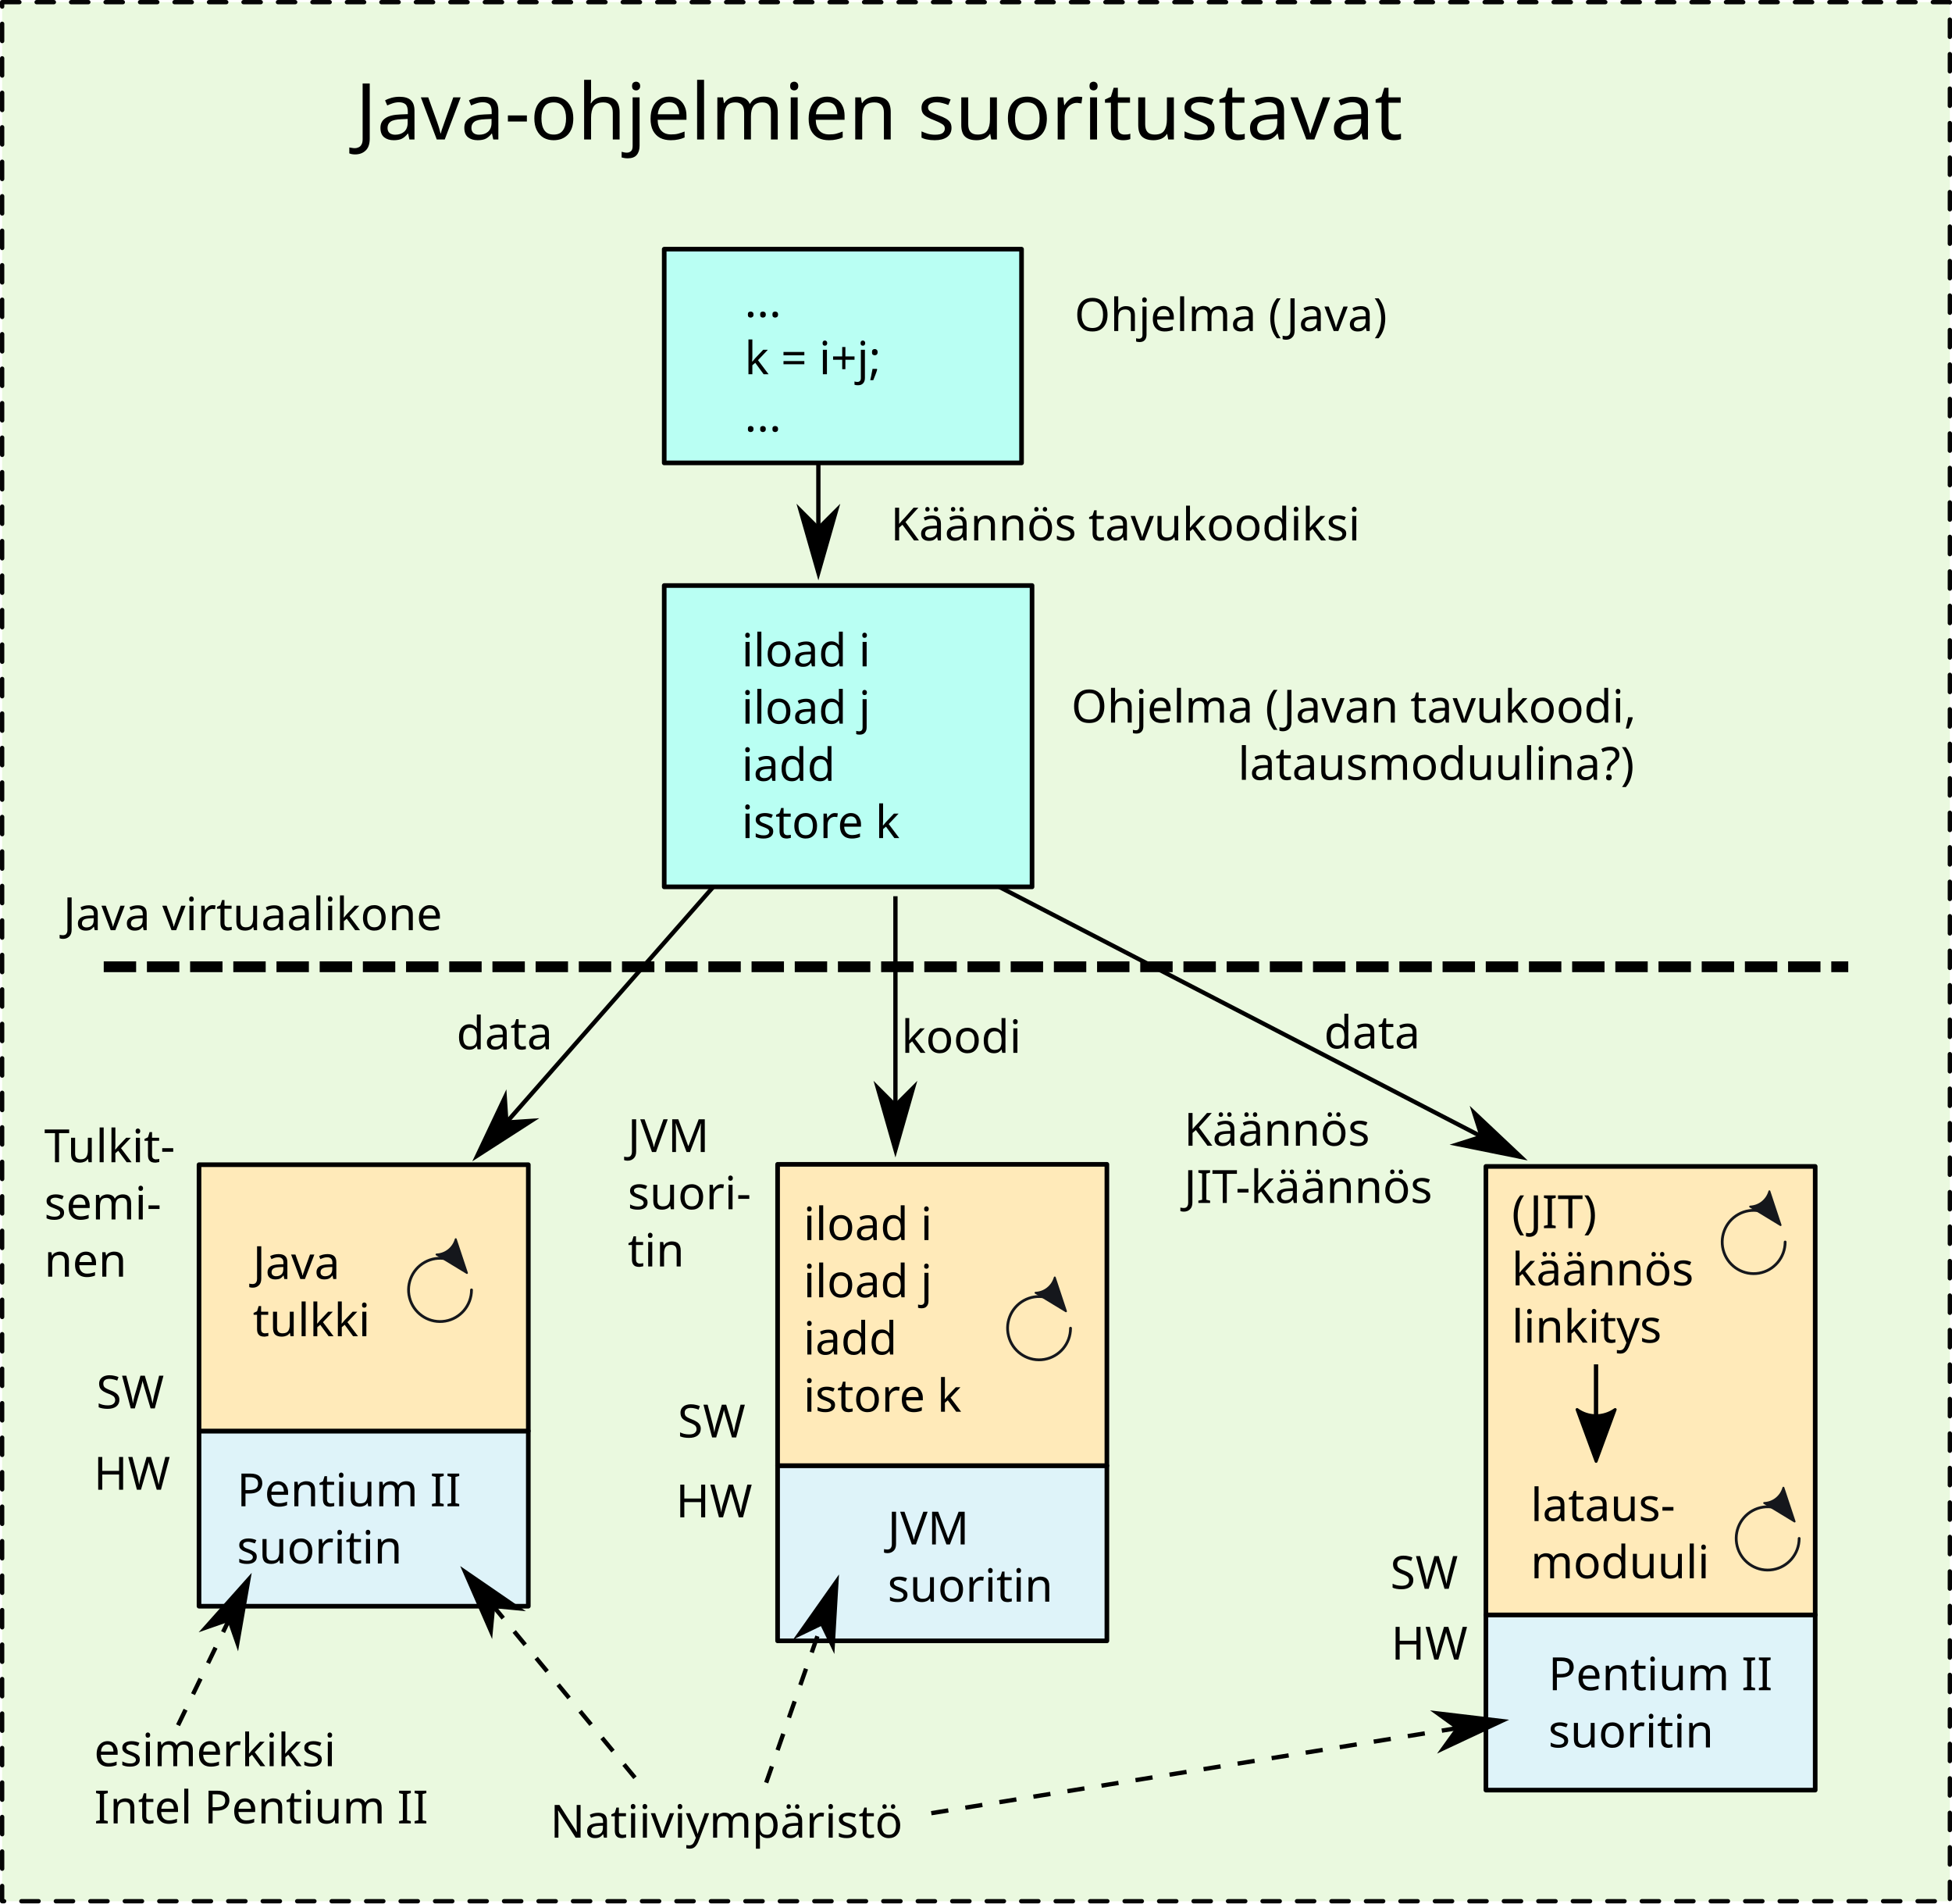
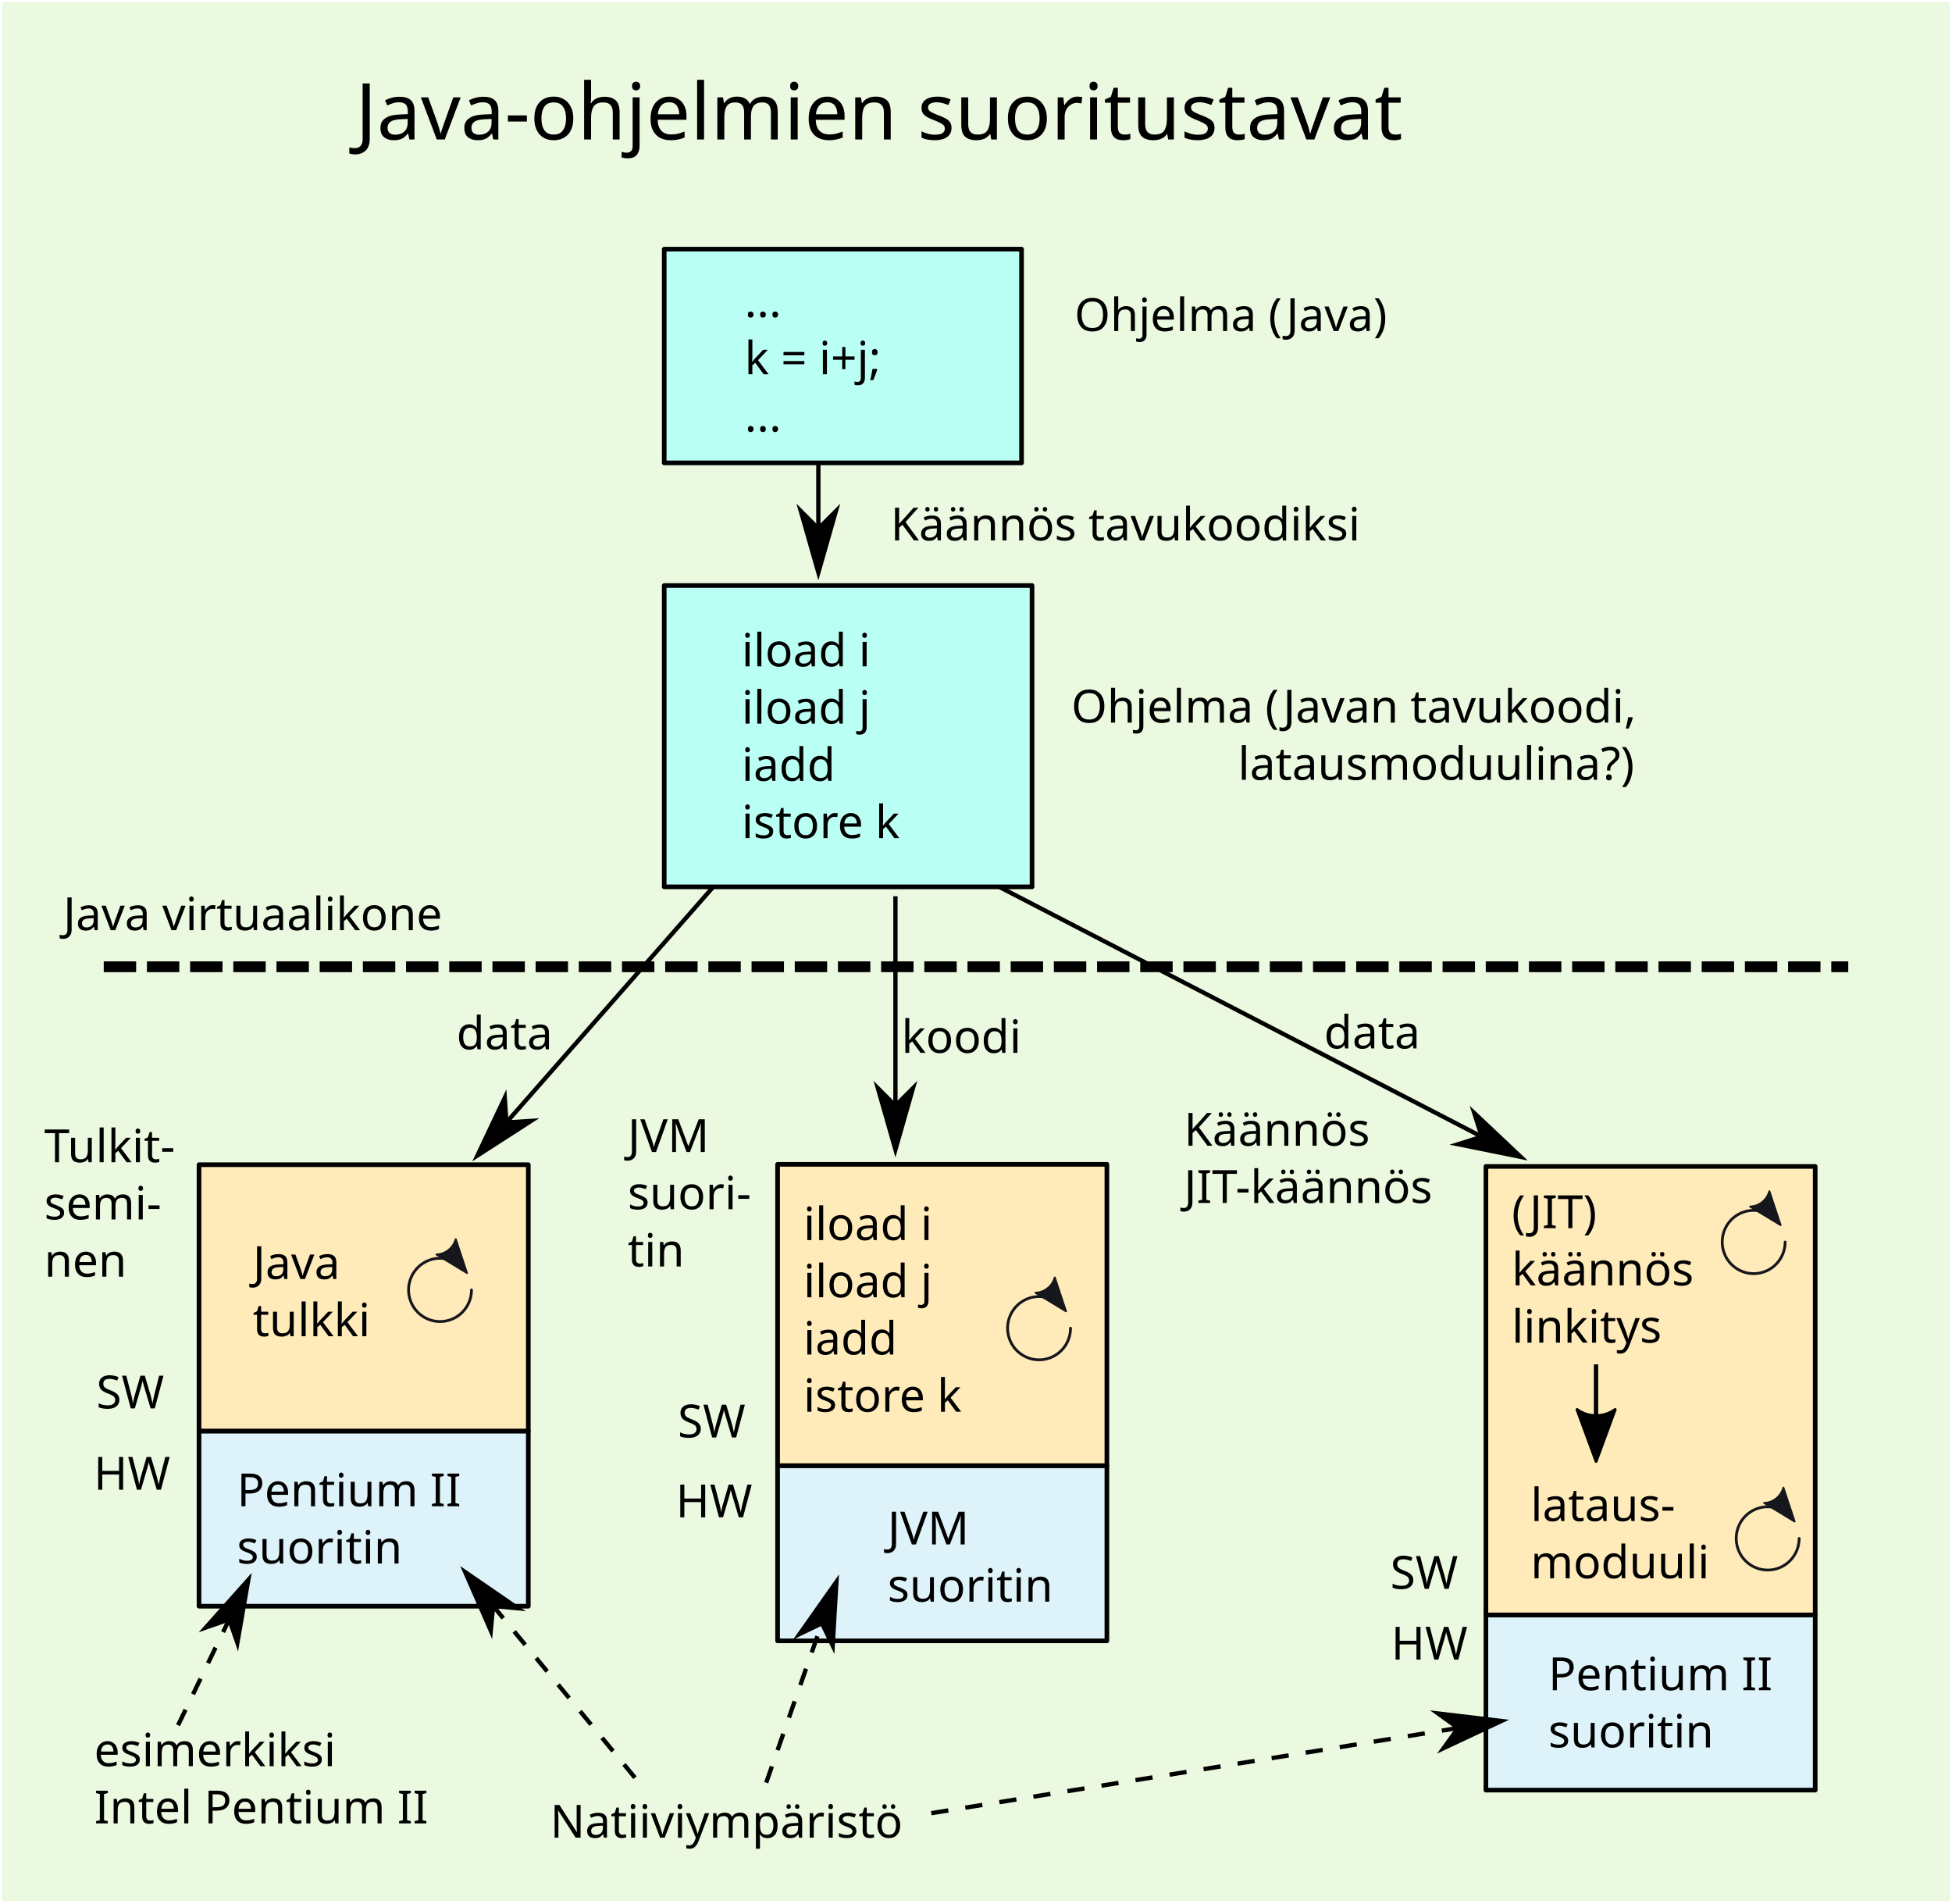
<svg xmlns="http://www.w3.org/2000/svg" id="svg995" version="1.1" viewBox="0 0 210.62 205.328" height="205.328mm" width="210.62mm">
  <defs id="defs989">
    <marker style="overflow:visible" id="Arrow2Mend" refX="0" refY="0" orient="auto">
      <path transform="scale(-0.6)" d="M 8.719,4.034 -2.207,0.016 8.719,-4.002 c -1.745,2.372 -1.735,5.617 -6e-7,8.035 z" style="fill:#000000;fill-opacity:1;fill-rule:evenodd;stroke:#000000;stroke-width:0.625;stroke-linejoin:round;stroke-opacity:1" id="path6543" />
    </marker>
    <marker style="overflow:visible" id="marker7990" refX="0" refY="0" orient="auto">
      <path transform="matrix(-0.8,0,0,-0.8,-10,0)" style="fill:#000000;fill-opacity:1;fill-rule:evenodd;stroke:#000000;stroke-width:1pt;stroke-opacity:1" d="M 0,0 5,-5 -12.5,0 5,5 Z" id="path7988" />
    </marker>
    <marker style="overflow:visible" id="Arrow1Lend" refX="0" refY="0" orient="auto">
      <path transform="matrix(-0.8,0,0,-0.8,-10,0)" style="fill:#000000;fill-opacity:1;fill-rule:evenodd;stroke:#000000;stroke-width:1pt;stroke-opacity:1" d="M 0,0 5,-5 -12.5,0 5,5 Z" id="path6519" />
    </marker>
    <marker style="overflow:visible" id="Arrow2Lend" refX="0" refY="0" orient="auto">
      <path transform="matrix(-1.1,0,0,-1.1,-1.1,0)" d="M 8.719,4.034 -2.207,0.016 8.719,-4.002 c -1.745,2.372 -1.735,5.617 -6e-7,8.035 z" style="fill:#000000;fill-opacity:1;fill-rule:evenodd;stroke:#000000;stroke-width:0.625;stroke-linejoin:round;stroke-opacity:1" id="path6537" />
    </marker>
    <marker style="overflow:visible" id="Arrow1Lend-3-9" refX="0" refY="0" orient="auto">
      <path transform="matrix(-0.8,0,0,-0.8,-10,0)" style="fill:#000000;fill-opacity:1;fill-rule:evenodd;stroke:#000000;stroke-width:1pt;stroke-opacity:1" d="M 0,0 5,-5 -12.5,0 5,5 Z" id="path1657-5-8" />
    </marker>
    <marker style="overflow:visible" id="marker7990-9" refX="0" refY="0" orient="auto">
      <path transform="matrix(-0.8,0,0,-0.8,-10,0)" style="fill:#000000;fill-opacity:1;fill-rule:evenodd;stroke:#000000;stroke-width:1pt;stroke-opacity:1" d="M 0,0 5,-5 -12.5,0 5,5 Z" id="path7988-6" />
    </marker>
    <marker style="overflow:visible" id="Arrow2Lend-6-3" refX="0" refY="0" orient="auto">
      <path transform="matrix(-1.1,0,0,-1.1,-1.1,0)" d="M 8.719,4.034 -2.207,0.016 8.719,-4.002 c -1.745,2.372 -1.735,5.617 -6e-7,8.035 z" style="fill:#000000;fill-opacity:1;fill-rule:evenodd;stroke:#000000;stroke-width:0.625;stroke-linejoin:round;stroke-opacity:1" id="path3954-7-7" />
    </marker>
    <marker style="overflow:visible" id="Arrow2Lend-6-3-7" refX="0" refY="0" orient="auto">
      <path transform="matrix(-1.1,0,0,-1.1,-1.1,0)" d="M 8.719,4.034 -2.207,0.016 8.719,-4.002 c -1.745,2.372 -1.735,5.617 -6e-7,8.035 z" style="fill:#15171c;fill-opacity:1;fill-rule:evenodd;stroke:#15171c;stroke-width:0.625;stroke-linejoin:round;stroke-opacity:1" id="path3954-7-7-4" />
    </marker>
    <marker style="overflow:visible" id="Arrow2Lend-6-3-76" refX="0" refY="0" orient="auto">
      <path transform="matrix(-1.1,0,0,-1.1,-1.1,0)" d="M 8.719,4.034 -2.207,0.016 8.719,-4.002 c -1.745,2.372 -1.735,5.617 -6e-7,8.035 z" style="fill:#15171c;fill-opacity:1;fill-rule:evenodd;stroke:#15171c;stroke-width:0.625;stroke-linejoin:round;stroke-opacity:1" id="path3954-7-7-6" />
    </marker>
    <marker style="overflow:visible" id="Arrow2Lend-6-3-7-3" refX="0" refY="0" orient="auto">
      <path transform="matrix(-1.1,0,0,-1.1,-1.1,0)" d="M 8.719,4.034 -2.207,0.016 8.719,-4.002 c -1.745,2.372 -1.735,5.617 -6e-7,8.035 z" style="fill:#15171c;fill-opacity:1;fill-rule:evenodd;stroke:#15171c;stroke-width:0.625;stroke-linejoin:round;stroke-opacity:1" id="path3954-7-7-4-6" />
    </marker>
    <marker style="overflow:visible" id="Arrow2Lend-6-3-7-0" refX="0" refY="0" orient="auto">
      <path transform="matrix(-1.1,0,0,-1.1,-1.1,0)" d="M 8.719,4.034 -2.207,0.016 8.719,-4.002 c -1.745,2.372 -1.735,5.617 -6e-7,8.035 z" style="fill:#15171c;fill-opacity:1;fill-rule:evenodd;stroke:#15171c;stroke-width:0.625;stroke-linejoin:round;stroke-opacity:1" id="path3954-7-7-4-2" />
    </marker>
    <marker style="overflow:visible" id="Arrow2Lend-6-3-7-3-2" refX="0" refY="0" orient="auto">
      <path transform="matrix(-1.1,0,0,-1.1,-1.1,0)" d="M 8.719,4.034 -2.207,0.016 8.719,-4.002 c -1.745,2.372 -1.735,5.617 -6e-7,8.035 z" style="fill:#15171c;fill-opacity:1;fill-rule:evenodd;stroke:#15171c;stroke-width:0.625;stroke-linejoin:round;stroke-opacity:1" id="path3954-7-7-4-6-0" />
    </marker>
    <marker style="overflow:visible" id="marker7990-6" refX="0" refY="0" orient="auto">
      <path transform="matrix(-0.8,0,0,-0.8,-10,0)" style="fill:#000000;fill-opacity:1;fill-rule:evenodd;stroke:#000000;stroke-width:1pt;stroke-opacity:1" d="M 0,0 5,-5 -12.5,0 5,5 Z" id="path7988-7" />
    </marker>
    <marker style="overflow:visible" id="marker7990-6-0" refX="0" refY="0" orient="auto">
      <path transform="matrix(-0.8,0,0,-0.8,-10,0)" style="fill:#000000;fill-opacity:1;fill-rule:evenodd;stroke:#000000;stroke-width:1pt;stroke-opacity:1" d="M 0,0 5,-5 -12.5,0 5,5 Z" id="path7988-7-8" />
    </marker>
    <marker style="overflow:visible" id="marker7990-6-0-8" refX="0" refY="0" orient="auto">
      <path transform="matrix(-0.8,0,0,-0.8,-10,0)" style="fill:#000000;fill-opacity:1;fill-rule:evenodd;stroke:#000000;stroke-width:1pt;stroke-opacity:1" d="M 0,0 5,-5 -12.5,0 5,5 Z" id="path7988-7-8-3" />
    </marker>
    <marker style="overflow:visible" id="marker7990-6-0-8-9" refX="0" refY="0" orient="auto">
      <path transform="matrix(-0.8,0,0,-0.8,-10,0)" style="fill:#000000;fill-opacity:1;fill-rule:evenodd;stroke:#000000;stroke-width:1pt;stroke-opacity:1" d="M 0,0 5,-5 -12.5,0 5,5 Z" id="path7988-7-8-3-7" />
    </marker>
    <marker style="overflow:visible" id="marker7990-6-0-8-9-6" refX="0" refY="0" orient="auto">
      <path transform="matrix(-0.8,0,0,-0.8,-10,0)" style="fill:#000000;fill-opacity:1;fill-rule:evenodd;stroke:#000000;stroke-width:1pt;stroke-opacity:1" d="M 0,0 5,-5 -12.5,0 5,5 Z" id="path7988-7-8-3-7-9" />
    </marker>
    <marker style="overflow:visible" id="marker7990-6-0-8-9-9" refX="0" refY="0" orient="auto">
      <path transform="matrix(-0.8,0,0,-0.8,-10,0)" style="fill:#000000;fill-opacity:1;fill-rule:evenodd;stroke:#000000;stroke-width:1pt;stroke-opacity:1" d="M 0,0 5,-5 -12.5,0 5,5 Z" id="path7988-7-8-3-7-3" />
    </marker>
    <marker style="overflow:visible" id="marker7990-6-0-8-9-6-7" refX="0" refY="0" orient="auto">
      <path transform="matrix(-0.8,0,0,-0.8,-10,0)" style="fill:#000000;fill-opacity:1;fill-rule:evenodd;stroke:#000000;stroke-width:1pt;stroke-opacity:1" d="M 0,0 5,-5 -12.5,0 5,5 Z" id="path7988-7-8-3-7-9-1" />
    </marker>
  </defs>
  <g transform="translate(-0.1454762,-10.63952)" id="layer1">
-     <rect y="10.872" x="0.378" height="204.863" width="210.155" id="rect17064" style="opacity:0.98;fill:#eaf9de;fill-opacity:1;stroke:#000000;stroke-width:0.465;stroke-linecap:round;stroke-linejoin:round;stroke-miterlimit:4;stroke-dasharray:1.86, 1.86;stroke-dashoffset:0;stroke-opacity:1" />
+     <rect y="10.872" x="0.378" height="204.863" width="210.155" id="rect17064" style="opacity:0.98;fill:#eaf9de;fill-opacity:1;stroke:none;stroke-width:0.465;stroke-linecap:round;stroke-linejoin:round;stroke-miterlimit:4;stroke-dasharray:1.86, 1.86;stroke-dashoffset:0;stroke-opacity:1" />
    <rect y="165.011" x="21.62" height="18.899" width="35.53" id="rect13466-3-4-6" style="opacity:1;fill:#def3f9;fill-opacity:1;stroke:#000000;stroke-width:0.5;stroke-linecap:round;stroke-linejoin:round;stroke-miterlimit:4;stroke-dasharray:none;stroke-dashoffset:0;stroke-opacity:1" />
    <rect y="136.284" x="21.62" height="28.726" width="35.53" id="rect13466-3-4" style="opacity:1;fill:#ffeab9;fill-opacity:1;stroke:#000000;stroke-width:0.5;stroke-linecap:round;stroke-linejoin:round;stroke-miterlimit:4;stroke-dasharray:none;stroke-dashoffset:0;stroke-opacity:1" />
    <path id="path6514" d="m 88.447,57.959 c 0,14.383 0,14.383 0,14.383" style="fill:none;stroke:#000000;stroke-width:0.465;stroke-linecap:butt;stroke-linejoin:miter;stroke-miterlimit:4;stroke-dasharray:none;stroke-opacity:1;marker-end:url(#marker7990)" />
    <rect y="37.519" x="71.815" height="23.057" width="38.554" id="rect13466" style="opacity:1;fill:#b9fff3;fill-opacity:1;stroke:#000000;stroke-width:0.5;stroke-linecap:round;stroke-linejoin:round;stroke-miterlimit:4;stroke-dasharray:none;stroke-dashoffset:0;stroke-opacity:1" />
    <text id="text5433-7-7" y="25.687" x="38.492" style="font-style:normal;font-variant:normal;font-weight:normal;font-stretch:normal;font-size:8.467px;line-height:1.25;font-family:sans-serif;-inkscape-font-specification:'sans-serif, Normal';font-variant-ligatures:normal;font-variant-caps:normal;font-variant-numeric:normal;font-feature-settings:normal;text-align:start;letter-spacing:0px;word-spacing:0px;writing-mode:lr-tb;text-anchor:start;fill:#000000;fill-opacity:1;stroke:none;stroke-width:0.265" xml:space="preserve">
      <tspan y="25.687" x="38.492" id="tspan17066">Java-ohjelmien suoritustavat</tspan>
    </text>
    <text id="text5433-7-6-54-5-1-7-8" y="44.839" x="80.48" style="font-style:normal;font-variant:normal;font-weight:normal;font-stretch:normal;font-size:4.939px;line-height:1.25;font-family:sans-serif;-inkscape-font-specification:'sans-serif, Normal';font-variant-ligatures:normal;font-variant-caps:normal;font-variant-numeric:normal;font-feature-settings:normal;text-align:start;letter-spacing:0px;word-spacing:0px;writing-mode:lr-tb;text-anchor:start;fill:#000000;fill-opacity:1;stroke:none;stroke-width:0.265" xml:space="preserve">
      <tspan y="44.839" x="80.48" id="tspan5311">...</tspan>
      <tspan y="51.012" x="80.48" id="tspan5313">k = i+j;</tspan>
      <tspan y="57.186" x="80.48" id="tspan5315">...</tspan>
    </text>
    <text id="text5433-7-6-54-5-1-7-8-7" y="46.351" x="116.086" style="font-style:normal;font-variant:normal;font-weight:normal;font-stretch:normal;font-size:4.939px;line-height:1.25;font-family:sans-serif;-inkscape-font-specification:'sans-serif, Normal';font-variant-ligatures:normal;font-variant-caps:normal;font-variant-numeric:normal;font-feature-settings:normal;text-align:start;letter-spacing:0px;word-spacing:0px;writing-mode:lr-tb;text-anchor:start;fill:#000000;fill-opacity:1;stroke:none;stroke-width:0.265" xml:space="preserve">
      <tspan y="46.351" x="116.086" id="tspan6374">Ohjelma (Java) </tspan>
    </text>
    <text id="text5433-7-6-54-5-1-7-8-7-7" y="68.935" x="96.237" style="font-style:normal;font-variant:normal;font-weight:normal;font-stretch:normal;font-size:4.939px;line-height:1.25;font-family:sans-serif;-inkscape-font-specification:'sans-serif, Normal';font-variant-ligatures:normal;font-variant-caps:normal;font-variant-numeric:normal;font-feature-settings:normal;text-align:start;letter-spacing:0px;word-spacing:0px;writing-mode:lr-tb;text-anchor:start;fill:#000000;fill-opacity:1;stroke:none;stroke-width:0.265" xml:space="preserve">
      <tspan y="68.935" x="96.237" id="tspan5394">Käännös tavukoodiksi</tspan>
    </text>
    <text id="text5433-7-6-54-5-1-7-8-7-1" y="88.589" x="115.741" style="font-style:normal;font-variant:normal;font-weight:normal;font-stretch:normal;font-size:4.939px;line-height:1.25;font-family:sans-serif;-inkscape-font-specification:'sans-serif, Normal';font-variant-ligatures:normal;font-variant-caps:normal;font-variant-numeric:normal;font-feature-settings:normal;text-align:start;letter-spacing:0px;word-spacing:0px;writing-mode:lr-tb;text-anchor:start;fill:#000000;fill-opacity:1;stroke:none;stroke-width:0.265" xml:space="preserve">
      <tspan y="88.589" x="115.741" id="tspan8675">Ohjelma (Javan tavukoodi,</tspan>
      <tspan y="94.763" x="115.741" id="tspan8677">              latausmoduulina?)</tspan>
    </text>
    <path id="path8316" d="m 11.339,114.929 c 188.232,0 188.232,0 188.232,0" style="fill:none;stroke:#000000;stroke-width:1.165;stroke-linecap:butt;stroke-linejoin:miter;stroke-miterlimit:4;stroke-dasharray:3.495, 1.165;stroke-dashoffset:0;stroke-opacity:1" />
    <text id="text5433-7-6-54-5-1-7-8-7-7-2" y="110.985" x="6.97" style="font-style:normal;font-variant:normal;font-weight:normal;font-stretch:normal;font-size:4.939px;line-height:1.25;font-family:sans-serif;-inkscape-font-specification:'sans-serif, Normal';font-variant-ligatures:normal;font-variant-caps:normal;font-variant-numeric:normal;font-feature-settings:normal;text-align:start;letter-spacing:0px;word-spacing:0px;writing-mode:lr-tb;text-anchor:start;fill:#000000;fill-opacity:1;stroke:none;stroke-width:0.265" xml:space="preserve">
      <tspan y="110.985" x="6.97" id="tspan8338">Java virtuaalikone</tspan>
    </text>
    <text id="text5433-7-6-54-5-1-7-8-7-0" y="148.612" x="27.43" style="font-style:normal;font-variant:normal;font-weight:normal;font-stretch:normal;font-size:4.939px;line-height:1.25;font-family:sans-serif;-inkscape-font-specification:'sans-serif, Normal';font-variant-ligatures:normal;font-variant-caps:normal;font-variant-numeric:normal;font-feature-settings:normal;text-align:start;letter-spacing:0px;word-spacing:0px;writing-mode:lr-tb;text-anchor:start;fill:#000000;fill-opacity:1;stroke:none;stroke-width:0.265" xml:space="preserve">
      <tspan y="148.612" x="27.43" id="tspan8358">Java</tspan>
      <tspan y="154.785" x="27.43" id="tspan8360">tulkki </tspan>
    </text>
    <text id="text5433-7-6-54-5-1-7-8-7-0-8" y="173.131" x="25.709" style="font-style:normal;font-variant:normal;font-weight:normal;font-stretch:normal;font-size:4.939px;line-height:1.25;font-family:sans-serif;-inkscape-font-specification:'sans-serif, Normal';font-variant-ligatures:normal;font-variant-caps:normal;font-variant-numeric:normal;font-feature-settings:normal;text-align:start;letter-spacing:0px;word-spacing:0px;writing-mode:lr-tb;text-anchor:start;fill:#000000;fill-opacity:1;stroke:none;stroke-width:0.265" xml:space="preserve">
      <tspan y="173.131" x="25.709" id="tspan8383">Pentium II</tspan>
      <tspan y="179.305" x="25.709" id="tspan8385">suoritin</tspan>
    </text>
    <text id="text5433-7-6-54-5-1-7-8-7-0-0" y="136.014" x="4.92" style="font-style:normal;font-variant:normal;font-weight:normal;font-stretch:normal;font-size:4.939px;line-height:1.25;font-family:sans-serif;-inkscape-font-specification:'sans-serif, Normal';font-variant-ligatures:normal;font-variant-caps:normal;font-variant-numeric:normal;font-feature-settings:normal;text-align:start;letter-spacing:0px;word-spacing:0px;writing-mode:lr-tb;text-anchor:start;fill:#000000;fill-opacity:1;stroke:none;stroke-width:0.265" xml:space="preserve">
      <tspan y="136.014" x="4.92" id="tspan10982">Tulkit-</tspan>
      <tspan y="142.188" x="4.92" id="tspan10984">semi-</tspan>
      <tspan y="148.361" x="4.92" id="tspan10986">nen</tspan>
    </text>
    <text id="text5433-7-6-54-5-1-7-8-7-0-0-8" y="162.572" x="10.544" style="font-style:normal;font-variant:normal;font-weight:normal;font-stretch:normal;font-size:4.939px;line-height:1.25;font-family:sans-serif;-inkscape-font-specification:'sans-serif, Normal';font-variant-ligatures:normal;font-variant-caps:normal;font-variant-numeric:normal;font-feature-settings:normal;text-align:start;letter-spacing:0px;word-spacing:0px;writing-mode:lr-tb;text-anchor:start;fill:#000000;fill-opacity:1;stroke:none;stroke-width:0.265" xml:space="preserve">
      <tspan y="162.572" x="10.544" id="tspan8440">SW</tspan>
    </text>
    <text id="text5433-7-6-54-5-1-7-8-7-0-0-8-2" y="171.342" x="10.258" style="font-style:normal;font-variant:normal;font-weight:normal;font-stretch:normal;font-size:4.939px;line-height:1.25;font-family:sans-serif;-inkscape-font-specification:'sans-serif, Normal';font-variant-ligatures:normal;font-variant-caps:normal;font-variant-numeric:normal;font-feature-settings:normal;text-align:start;letter-spacing:0px;word-spacing:0px;writing-mode:lr-tb;text-anchor:start;fill:#000000;fill-opacity:1;stroke:none;stroke-width:0.265" xml:space="preserve">
      <tspan y="171.342" x="10.258" id="tspan8460">HW</tspan>
    </text>
    <rect y="184.851" x="160.475" height="18.899" width="35.53" id="rect13466-3-4-6-8" style="opacity:1;fill:#def3f9;fill-opacity:1;stroke:#000000;stroke-width:0.5;stroke-linecap:round;stroke-linejoin:round;stroke-miterlimit:4;stroke-dasharray:none;stroke-dashoffset:0;stroke-opacity:1" />
    <rect y="136.47" x="160.475" height="48.381" width="35.53" id="rect13466-3-4-8" style="opacity:1;fill:#ffeab9;fill-opacity:1;stroke:#000000;stroke-width:0.5;stroke-linecap:round;stroke-linejoin:round;stroke-miterlimit:4;stroke-dasharray:none;stroke-dashoffset:0;stroke-opacity:1" />
    <text id="text5433-7-6-54-5-1-7-8-7-0-9" y="143.127" x="163.261" style="font-style:normal;font-variant:normal;font-weight:normal;font-stretch:normal;font-size:4.939px;line-height:1.25;font-family:sans-serif;-inkscape-font-specification:'sans-serif, Normal';font-variant-ligatures:normal;font-variant-caps:normal;font-variant-numeric:normal;font-feature-settings:normal;text-align:start;letter-spacing:0px;word-spacing:0px;writing-mode:lr-tb;text-anchor:start;fill:#000000;fill-opacity:1;stroke:none;stroke-width:0.265" xml:space="preserve">
      <tspan y="143.127" x="163.261" id="tspan17140">(JIT)</tspan>
      <tspan y="149.301" x="163.261" id="tspan17142">käännös</tspan>
      <tspan y="155.475" x="163.261" id="tspan17144">linkitys</tspan>
    </text>
    <text id="text5433-7-6-54-5-1-7-8-7-0-8-6" y="192.971" x="167.209" style="font-style:normal;font-variant:normal;font-weight:normal;font-stretch:normal;font-size:4.939px;line-height:1.25;font-family:sans-serif;-inkscape-font-specification:'sans-serif, Normal';font-variant-ligatures:normal;font-variant-caps:normal;font-variant-numeric:normal;font-feature-settings:normal;text-align:start;letter-spacing:0px;word-spacing:0px;writing-mode:lr-tb;text-anchor:start;fill:#000000;fill-opacity:1;stroke:none;stroke-width:0.265" xml:space="preserve">
      <tspan y="192.971" x="167.209" id="tspan8383-6" style="stroke-width:0.265">Pentium II</tspan>
      <tspan y="199.145" x="167.209" id="tspan8385-0" style="stroke-width:0.265">suoritin</tspan>
    </text>
    <text id="text5433-7-6-54-5-1-7-8-7-0-0-9" y="134.234" x="127.9" style="font-style:normal;font-variant:normal;font-weight:normal;font-stretch:normal;font-size:4.939px;line-height:1.25;font-family:sans-serif;-inkscape-font-specification:'sans-serif, Normal';font-variant-ligatures:normal;font-variant-caps:normal;font-variant-numeric:normal;font-feature-settings:normal;text-align:start;letter-spacing:0px;word-spacing:0px;writing-mode:lr-tb;text-anchor:start;fill:#000000;fill-opacity:1;stroke:none;stroke-width:0.265" xml:space="preserve">
      <tspan y="134.234" x="127.9" id="tspan8622">Käännös</tspan>
      <tspan y="140.408" x="127.9" id="tspan8624">JIT-käännös</tspan>
    </text>
    <text id="text5433-7-6-54-5-1-7-8-7-0-0-8-22" y="182.034" x="150.155" style="font-style:normal;font-variant:normal;font-weight:normal;font-stretch:normal;font-size:4.939px;line-height:1.25;font-family:sans-serif;-inkscape-font-specification:'sans-serif, Normal';font-variant-ligatures:normal;font-variant-caps:normal;font-variant-numeric:normal;font-feature-settings:normal;text-align:start;letter-spacing:0px;word-spacing:0px;writing-mode:lr-tb;text-anchor:start;fill:#000000;fill-opacity:1;stroke:none;stroke-width:0.265" xml:space="preserve">
      <tspan y="182.034" x="150.155" id="tspan8440-9" style="stroke-width:0.265">SW</tspan>
    </text>
    <text id="text5433-7-6-54-5-1-7-8-7-0-0-8-2-8" y="189.67" x="150.247" style="font-style:normal;font-variant:normal;font-weight:normal;font-stretch:normal;font-size:4.939px;line-height:1.25;font-family:sans-serif;-inkscape-font-specification:'sans-serif, Normal';font-variant-ligatures:normal;font-variant-caps:normal;font-variant-numeric:normal;font-feature-settings:normal;text-align:start;letter-spacing:0px;word-spacing:0px;writing-mode:lr-tb;text-anchor:start;fill:#000000;fill-opacity:1;stroke:none;stroke-width:0.265" xml:space="preserve">
      <tspan y="189.67" x="150.247" id="tspan8460-0" style="stroke-width:0.265">HW</tspan>
    </text>
    <rect y="168.749" x="84.048" height="18.899" width="35.53" id="rect13466-3-4-6-8-6" style="opacity:1;fill:#def3f9;fill-opacity:1;stroke:#000000;stroke-width:0.5;stroke-linecap:round;stroke-linejoin:round;stroke-miterlimit:4;stroke-dasharray:none;stroke-dashoffset:0;stroke-opacity:1" />
    <rect y="136.243" x="84.048" height="32.506" width="35.53" id="rect13466-3-4-8-4" style="opacity:1;fill:#ffeab9;fill-opacity:1;stroke:#000000;stroke-width:0.5;stroke-linecap:round;stroke-linejoin:round;stroke-miterlimit:4;stroke-dasharray:none;stroke-dashoffset:0;stroke-opacity:1" />
    <text id="text5433-7-6-54-5-1-7-8-7-0-9-8" y="144.413" x="86.834" style="font-style:normal;font-variant:normal;font-weight:normal;font-stretch:normal;font-size:4.939px;line-height:1.25;font-family:sans-serif;-inkscape-font-specification:'sans-serif, Normal';font-variant-ligatures:normal;font-variant-caps:normal;font-variant-numeric:normal;font-feature-settings:normal;text-align:start;letter-spacing:0px;word-spacing:0px;writing-mode:lr-tb;text-anchor:start;fill:#000000;fill-opacity:1;stroke:none;stroke-width:0.265" xml:space="preserve">
      <tspan y="144.413" x="86.834" id="tspan8655">iload i</tspan>
      <tspan y="150.586" x="86.834" id="tspan8657">iload j</tspan>
      <tspan y="156.76" x="86.834" id="tspan8659">iadd</tspan>
      <tspan y="162.934" x="86.834" id="tspan8661">istore k</tspan>
    </text>
    <text id="text5433-7-6-54-5-1-7-8-7-0-8-6-6" y="177.248" x="95.923" style="font-style:normal;font-variant:normal;font-weight:normal;font-stretch:normal;font-size:4.939px;line-height:1.25;font-family:sans-serif;-inkscape-font-specification:'sans-serif, Normal';font-variant-ligatures:normal;font-variant-caps:normal;font-variant-numeric:normal;font-feature-settings:normal;text-align:start;letter-spacing:0px;word-spacing:0px;writing-mode:lr-tb;text-anchor:start;fill:#000000;fill-opacity:1;stroke:none;stroke-width:0.265" xml:space="preserve">
      <tspan y="177.248" x="95.923" id="tspan8612">JVM</tspan>
      <tspan y="183.421" x="95.923" id="tspan8614">suoritin</tspan>
    </text>
    <text id="text5433-7-6-54-5-1-7-8-7-0-0-9-1" y="134.914" x="67.877" style="font-style:normal;font-variant:normal;font-weight:normal;font-stretch:normal;font-size:4.939px;line-height:1.25;font-family:sans-serif;-inkscape-font-specification:'sans-serif, Normal';font-variant-ligatures:normal;font-variant-caps:normal;font-variant-numeric:normal;font-feature-settings:normal;text-align:start;letter-spacing:0px;word-spacing:0px;writing-mode:lr-tb;text-anchor:start;fill:#000000;fill-opacity:1;stroke:none;stroke-width:0.265" xml:space="preserve">
      <tspan y="134.914" x="67.877" id="tspan8616">JVM</tspan>
      <tspan y="141.088" x="67.877" id="tspan8618">suori-</tspan>
      <tspan y="147.262" x="67.877" id="tspan8620">tin</tspan>
    </text>
    <text id="text5433-7-6-54-5-1-7-8-7-0-0-8-22-2" y="165.705" x="73.274" style="font-style:normal;font-variant:normal;font-weight:normal;font-stretch:normal;font-size:4.939px;line-height:1.25;font-family:sans-serif;-inkscape-font-specification:'sans-serif, Normal';font-variant-ligatures:normal;font-variant-caps:normal;font-variant-numeric:normal;font-feature-settings:normal;text-align:start;letter-spacing:0px;word-spacing:0px;writing-mode:lr-tb;text-anchor:start;fill:#000000;fill-opacity:1;stroke:none;stroke-width:0.265" xml:space="preserve">
      <tspan y="165.705" x="73.274" id="tspan8440-9-5" style="stroke-width:0.265">SW</tspan>
    </text>
    <text id="text5433-7-6-54-5-1-7-8-7-0-0-8-2-8-3" y="174.324" x="73.064" style="font-style:normal;font-variant:normal;font-weight:normal;font-stretch:normal;font-size:4.939px;line-height:1.25;font-family:sans-serif;-inkscape-font-specification:'sans-serif, Normal';font-variant-ligatures:normal;font-variant-caps:normal;font-variant-numeric:normal;font-feature-settings:normal;text-align:start;letter-spacing:0px;word-spacing:0px;writing-mode:lr-tb;text-anchor:start;fill:#000000;fill-opacity:1;stroke:none;stroke-width:0.265" xml:space="preserve">
      <tspan y="174.324" x="73.064" id="tspan8460-0-4" style="stroke-width:0.265">HW</tspan>
    </text>
    <text id="text5433-7-6-54-5-1-7-8-7-0-9-1" y="174.724" x="165.298" style="font-style:normal;font-variant:normal;font-weight:normal;font-stretch:normal;font-size:4.939px;line-height:1.25;font-family:sans-serif;-inkscape-font-specification:'sans-serif, Normal';font-variant-ligatures:normal;font-variant-caps:normal;font-variant-numeric:normal;font-feature-settings:normal;text-align:start;letter-spacing:0px;word-spacing:0px;writing-mode:lr-tb;text-anchor:start;fill:#000000;fill-opacity:1;stroke:none;stroke-width:0.265" xml:space="preserve">
      <tspan y="174.724" x="165.298" id="tspan8651">lataus-</tspan>
      <tspan y="180.897" x="165.298" id="tspan8653">moduuli</tspan>
    </text>
    <path id="path6514-6" d="m 172.357,157.821 c 0,9.847 0,9.847 0,9.847" style="fill:none;stroke:#000000;stroke-width:0.465;stroke-linecap:butt;stroke-linejoin:miter;stroke-miterlimit:4;stroke-dasharray:none;stroke-opacity:1;marker-end:url(#Arrow2Lend-6-3)" />
    <path d="m 51.021,149.79 a 3.396,3.413 0 0 1 -2.826,3.364 3.396,3.413 0 0 1 -3.774,-2.235 3.396,3.413 0 0 1 1.558,-4.115 3.396,3.413 0 0 1 4.298,0.853" id="path6937-1-6-8" style="opacity:1;fill:none;fill-opacity:1;stroke:#15171c;stroke-width:0.3;stroke-linecap:round;stroke-linejoin:round;stroke-miterlimit:4;stroke-dasharray:none;stroke-dashoffset:0;stroke-opacity:1;marker-end:url(#Arrow2Lend-6-3-7)" />
    <path d="m 115.655,153.92 a 3.396,3.413 0 0 1 -2.826,3.364 3.396,3.413 0 0 1 -3.774,-2.235 3.396,3.413 0 0 1 1.558,-4.115 3.396,3.413 0 0 1 4.298,0.853" id="path6937-1-6-8-8" style="opacity:1;fill:none;fill-opacity:1;stroke:#15171c;stroke-width:0.3;stroke-linecap:round;stroke-linejoin:round;stroke-miterlimit:4;stroke-dasharray:none;stroke-dashoffset:0;stroke-opacity:1;marker-end:url(#Arrow2Lend-6-3-7-3)" />
    <path d="m 194.274,176.599 a 3.396,3.413 0 0 1 -2.826,3.364 3.396,3.413 0 0 1 -3.774,-2.235 3.396,3.413 0 0 1 1.558,-4.115 3.396,3.413 0 0 1 4.298,0.853" id="path6937-1-6-8-7" style="opacity:1;fill:none;fill-opacity:1;stroke:#15171c;stroke-width:0.3;stroke-linecap:round;stroke-linejoin:round;stroke-miterlimit:4;stroke-dasharray:none;stroke-dashoffset:0;stroke-opacity:1;marker-end:url(#Arrow2Lend-6-3-7-0)" />
    <path d="m 192.762,144.622 a 3.396,3.413 0 0 1 -2.826,3.364 3.396,3.413 0 0 1 -3.774,-2.235 3.396,3.413 0 0 1 1.558,-4.115 3.396,3.413 0 0 1 4.298,0.853" id="path6937-1-6-8-8-4" style="opacity:1;fill:none;fill-opacity:1;stroke:#15171c;stroke-width:0.3;stroke-linecap:round;stroke-linejoin:round;stroke-miterlimit:4;stroke-dasharray:none;stroke-dashoffset:0;stroke-opacity:1;marker-end:url(#Arrow2Lend-6-3-7-3-2)" />
    <path id="path6514-8" d="m 96.762,107.321 c 0,27.276 0,27.276 0,27.276" style="fill:none;stroke:#000000;stroke-width:0.465;stroke-linecap:butt;stroke-linejoin:miter;stroke-miterlimit:4;stroke-dasharray:none;stroke-opacity:1;marker-end:url(#marker7990-6)" />
    <path id="path6514-8-1" d="m 105.852,105.221 c 58.327,30.19 58.327,30.19 58.327,30.19" style="fill:none;stroke:#000000;stroke-width:0.465;stroke-linecap:butt;stroke-linejoin:miter;stroke-miterlimit:4;stroke-dasharray:none;stroke-opacity:1;marker-end:url(#marker7990-6-0)" />
    <path id="path6514-8-1-3" d="m 77.107,106.311 c -25.406,28.931 -25.406,28.931 -25.406,28.931" style="fill:none;stroke:#000000;stroke-width:0.465;stroke-linecap:butt;stroke-linejoin:miter;stroke-miterlimit:4;stroke-dasharray:none;stroke-opacity:1;marker-end:url(#marker7990-6-0-8)" />
    <rect y="73.805" x="71.815" height="32.506" width="39.687" id="rect13466-3" style="opacity:1;fill:#b9fff3;fill-opacity:1;stroke:#000000;stroke-width:0.5;stroke-linecap:round;stroke-linejoin:round;stroke-miterlimit:4;stroke-dasharray:none;stroke-dashoffset:0;stroke-opacity:1" />
    <text id="text5433-7-6-54-5-1-7-8-6" y="82.527" x="80.164" style="font-style:normal;font-variant:normal;font-weight:normal;font-stretch:normal;font-size:4.939px;line-height:1.25;font-family:sans-serif;-inkscape-font-specification:'sans-serif, Normal';font-variant-ligatures:normal;font-variant-caps:normal;font-variant-numeric:normal;font-feature-settings:normal;text-align:start;letter-spacing:0px;word-spacing:0px;writing-mode:lr-tb;text-anchor:start;fill:#000000;fill-opacity:1;stroke:none;stroke-width:0.265" xml:space="preserve">
      <tspan y="82.527" x="80.164" id="tspan5396">iload i</tspan>
      <tspan y="88.701" x="80.164" id="tspan5398">iload j</tspan>
      <tspan y="94.874" x="80.164" id="tspan5400">iadd</tspan>
      <tspan y="101.048" x="80.164" id="tspan5402">istore k</tspan>
    </text>
    <text id="text5433-7-6-54-5-1-7-8-7-2" y="123.741" x="143.015" style="font-style:normal;font-variant:normal;font-weight:normal;font-stretch:normal;font-size:4.939px;line-height:1.25;font-family:sans-serif;-inkscape-font-specification:'sans-serif, Normal';font-variant-ligatures:normal;font-variant-caps:normal;font-variant-numeric:normal;font-feature-settings:normal;text-align:start;letter-spacing:0px;word-spacing:0px;writing-mode:lr-tb;text-anchor:start;fill:#000000;fill-opacity:1;stroke:none;stroke-width:0.265" xml:space="preserve">
      <tspan y="123.741" x="143.015" id="tspan13756">data</tspan>
    </text>
    <text id="text5433-7-6-54-5-1-7-8-7-2-2" y="123.836" x="49.408" style="font-style:normal;font-variant:normal;font-weight:normal;font-stretch:normal;font-size:4.939px;line-height:1.25;font-family:sans-serif;-inkscape-font-specification:'sans-serif, Normal';font-variant-ligatures:normal;font-variant-caps:normal;font-variant-numeric:normal;font-feature-settings:normal;text-align:start;letter-spacing:0px;word-spacing:0px;writing-mode:lr-tb;text-anchor:start;fill:#000000;fill-opacity:1;stroke:none;stroke-width:0.265" xml:space="preserve">
      <tspan id="tspan13756-5" x="49.408" y="123.836" style="stroke-width:0.265">data</tspan>
    </text>
    <text id="text5433-7-6-54-5-1-7-8-7-2-4" y="124.214" x="97.411" style="font-style:normal;font-variant:normal;font-weight:normal;font-stretch:normal;font-size:4.939px;line-height:1.25;font-family:sans-serif;-inkscape-font-specification:'sans-serif, Normal';font-variant-ligatures:normal;font-variant-caps:normal;font-variant-numeric:normal;font-feature-settings:normal;text-align:start;letter-spacing:0px;word-spacing:0px;writing-mode:lr-tb;text-anchor:start;fill:#000000;fill-opacity:1;stroke:none;stroke-width:0.265" xml:space="preserve">
      <tspan y="124.214" x="97.411" id="tspan13784">koodi</tspan>
    </text>
    <text id="text5433-7-6-54-5-1-7-8-7-7-26" y="208.88" x="59.508" style="font-style:normal;font-variant:normal;font-weight:normal;font-stretch:normal;font-size:4.939px;line-height:1.25;font-family:sans-serif;-inkscape-font-specification:'sans-serif, Normal';font-variant-ligatures:normal;font-variant-caps:normal;font-variant-numeric:normal;font-feature-settings:normal;text-align:start;letter-spacing:0px;word-spacing:0px;writing-mode:lr-tb;text-anchor:start;fill:#000000;fill-opacity:1;stroke:none;stroke-width:0.265" xml:space="preserve">
      <tspan y="208.88" x="59.508" id="tspan13804">Natiiviympäristö</tspan>
    </text>
    <text id="text5433-7-6-54-5-1-7-8-7-7-26-6" y="201.171" x="10.309" style="font-style:normal;font-variant:normal;font-weight:normal;font-stretch:normal;font-size:4.939px;line-height:1.25;font-family:sans-serif;-inkscape-font-specification:'sans-serif, Normal';font-variant-ligatures:normal;font-variant-caps:normal;font-variant-numeric:normal;font-feature-settings:normal;text-align:start;letter-spacing:0px;word-spacing:0px;writing-mode:lr-tb;text-anchor:start;fill:#000000;fill-opacity:1;stroke:none;stroke-width:0.265" xml:space="preserve">
      <tspan y="201.171" x="10.309" id="tspan1792">esimerkiksi</tspan>
      <tspan y="207.344" x="10.309" id="tspan1794">Intel Pentium II</tspan>
    </text>
    <path id="path6514-8-1-3-9" d="M 68.659,202.413 C 50.378,180.278 50.378,180.278 50.378,180.278" style="fill:none;stroke:#000000;stroke-width:0.465;stroke-linecap:butt;stroke-linejoin:miter;stroke-miterlimit:4;stroke-dasharray:1.86, 1.86;stroke-dashoffset:0;stroke-opacity:1;marker-end:url(#marker7990-6-0-8-9)" />
    <path id="path6514-8-1-3-9-7" d="m 82.818,202.95 c 7.556,-21.611 7.556,-21.611 7.556,-21.611" style="fill:none;stroke:#000000;stroke-width:0.465;stroke-linecap:butt;stroke-linejoin:miter;stroke-miterlimit:4;stroke-dasharray:1.86, 1.86;stroke-dashoffset:0;stroke-opacity:1;marker-end:url(#marker7990-6-0-8-9-6)" />
    <path id="path6514-8-1-3-9-6" d="m 100.632,206.239 c 61.46,-9.935 61.46,-9.935 61.46,-9.935" style="fill:none;stroke:#000000;stroke-width:0.465;stroke-linecap:butt;stroke-linejoin:miter;stroke-miterlimit:4;stroke-dasharray:1.86, 1.86;stroke-dashoffset:0;stroke-opacity:1;marker-end:url(#marker7990-6-0-8-9-9)" />
    <path id="path6514-8-1-3-9-7-3" d="m 19.356,196.752 c 7.556,-15.628 7.556,-15.628 7.556,-15.628" style="fill:none;stroke:#000000;stroke-width:0.465;stroke-linecap:butt;stroke-linejoin:miter;stroke-miterlimit:4;stroke-dasharray:1.86, 1.86;stroke-dashoffset:0;stroke-opacity:1;marker-end:url(#marker7990-6-0-8-9-6-7)" />
  </g>
</svg>
